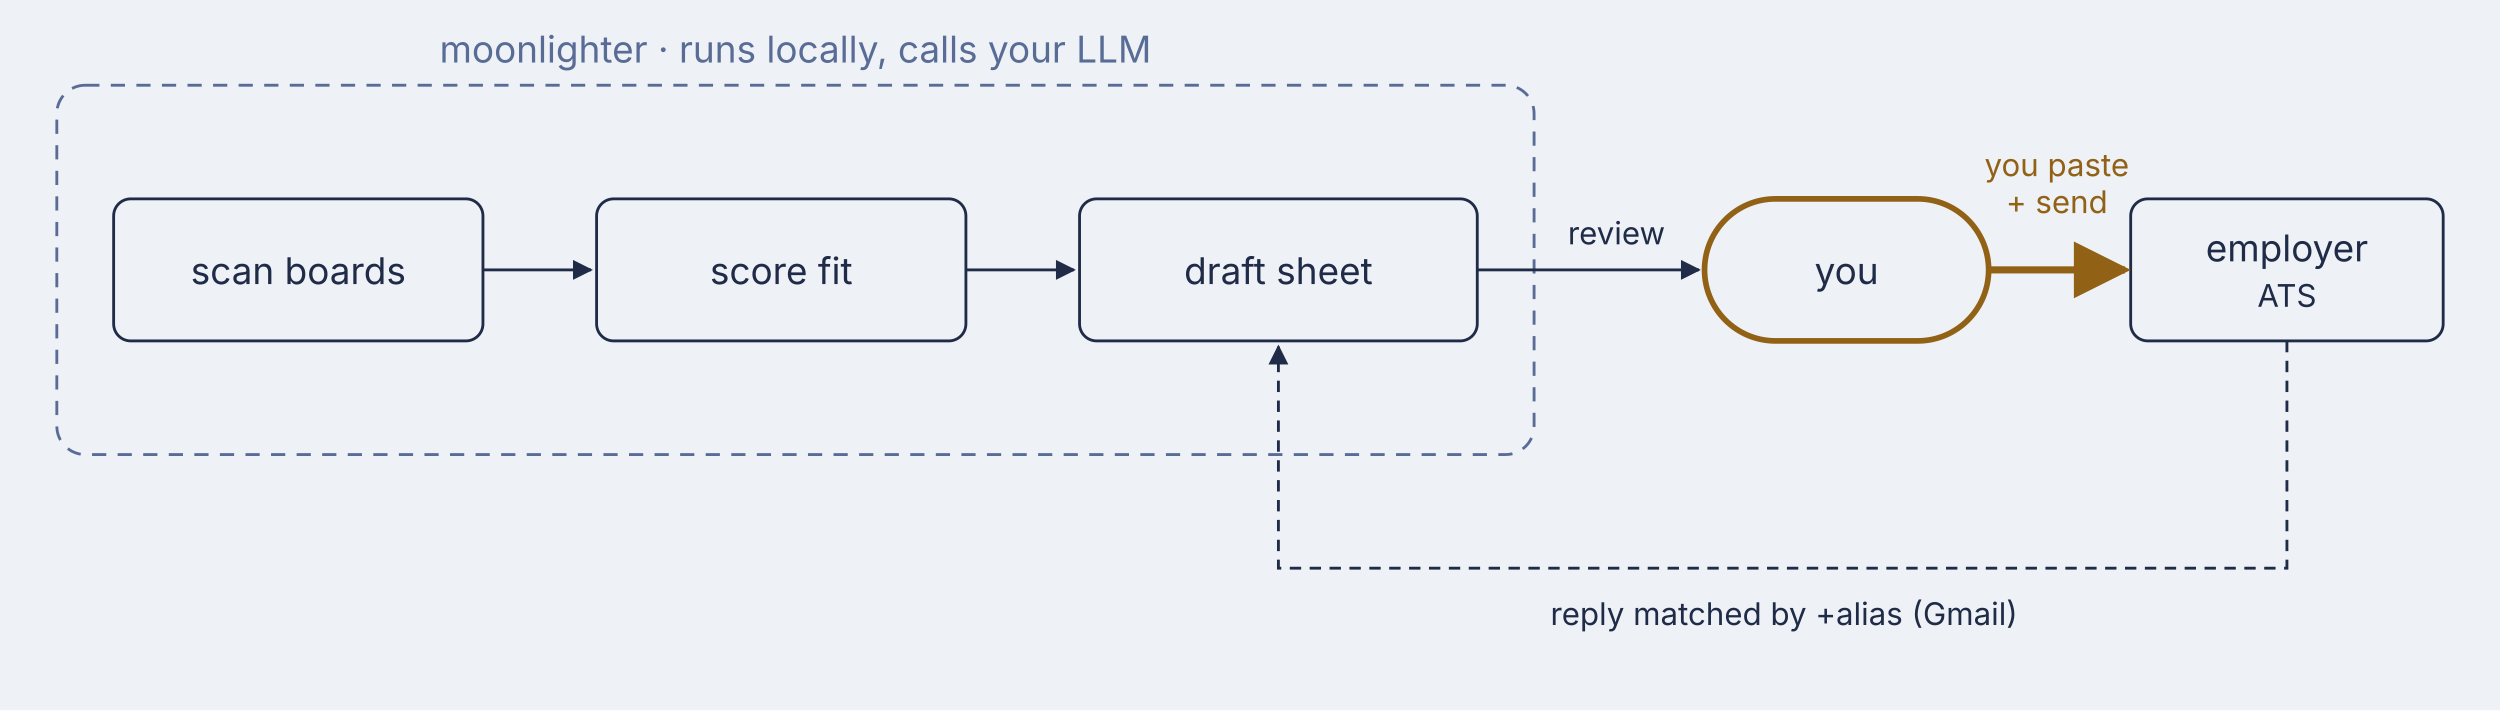
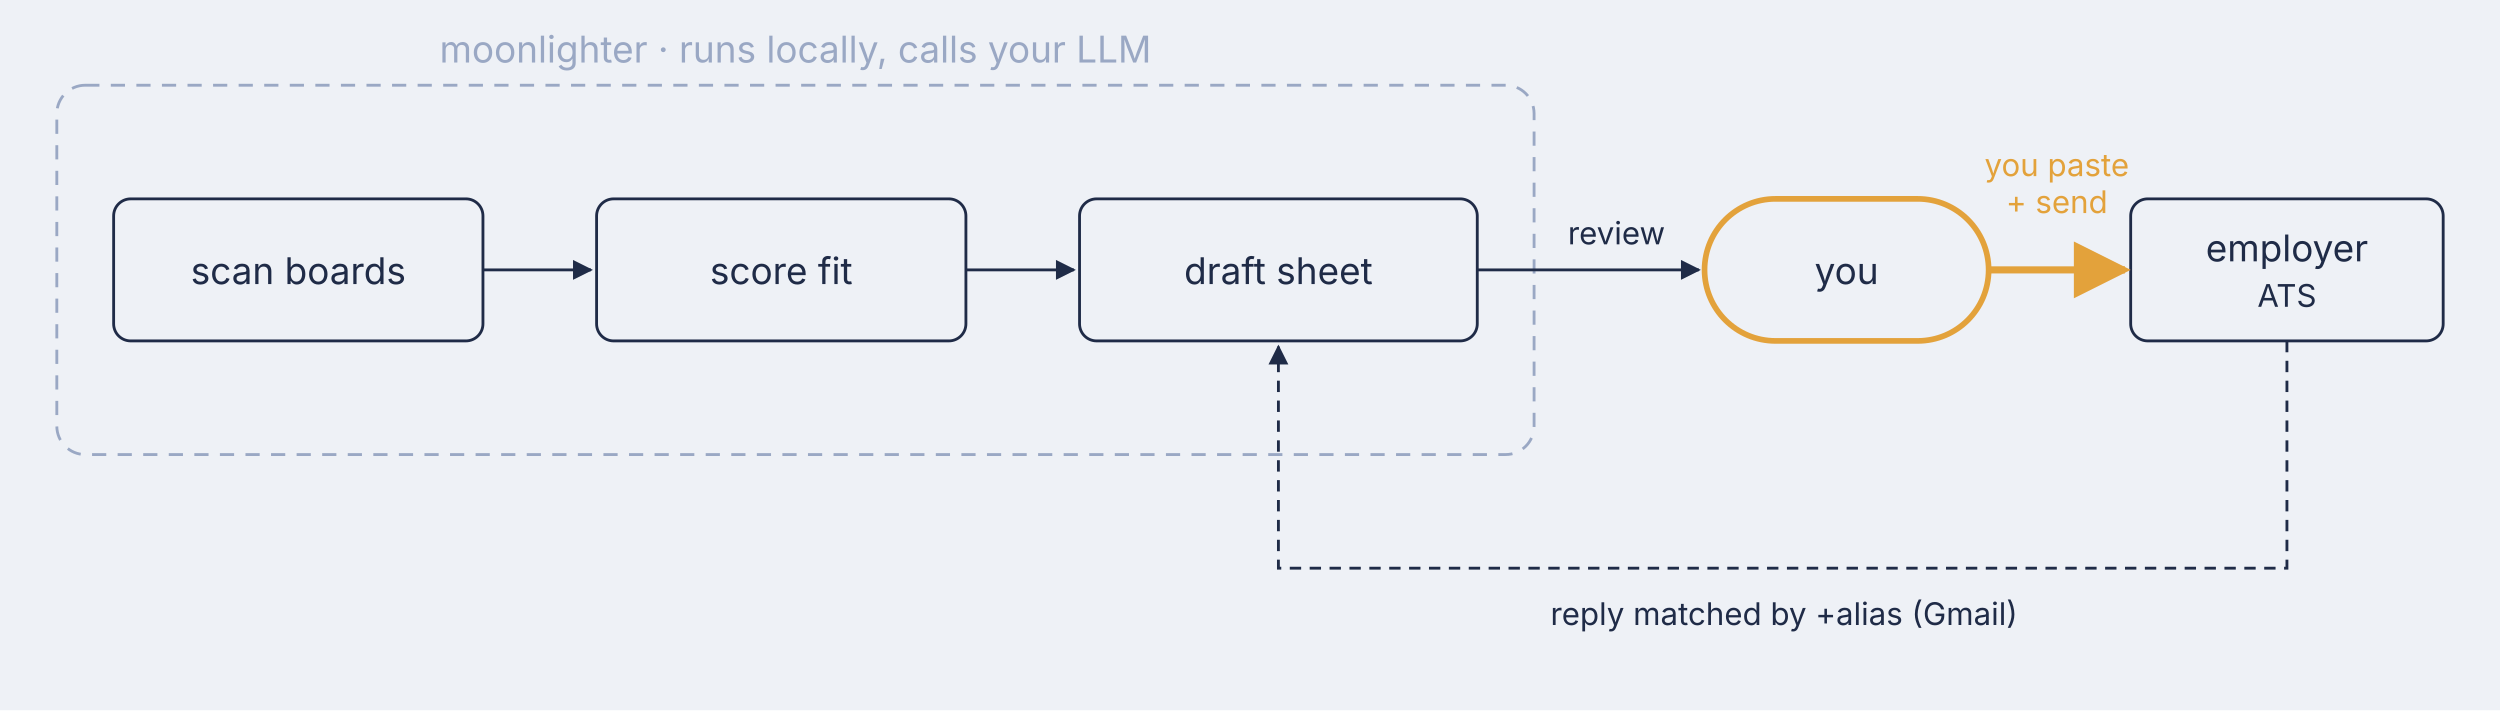
<svg xmlns="http://www.w3.org/2000/svg" viewBox="0 0 880 250" role="img" aria-label="moonlighter scans, scores and drafts; only you paste and send the application to the employer, whose reply comes back matched by alias">
  <rect x="0" y="0" width="880" height="250" fill="#EEF1F6" />
  <defs>
    <marker id="a" viewBox="0 0 10 10" refX="9" refY="5" markerWidth="7" markerHeight="7" orient="auto-start-reverse">
      <path d="M0 0L10 5L0 10z" fill="#1F2B47" />
    </marker>
    <marker id="h" viewBox="0 0 10 10" refX="9" refY="5" markerWidth="8" markerHeight="8" orient="auto-start-reverse">
-       <path d="M0 0L10 5L0 10z" fill="#916115" />
+       <path d="M0 0L10 5L0 10z" fill="#E3A23B" />
    </marker>
  </defs>
  <g font-family="system-ui, -apple-system, Segoe UI, sans-serif" font-size="13" fill="#1F2B47" text-anchor="middle">
-     <rect x="20" y="30" width="520" height="130" rx="10" fill="none" stroke="#586C96" stroke-dasharray="5 4" />
-     <text x="280" y="22" fill="#586C96">moonlighter · runs locally, calls your LLM</text>
+     <rect x="20" y="30" width="520" height="130" rx="10" fill="none" stroke="#9AA8C4" stroke-dasharray="5 4" />
+     <text x="280" y="22" fill="#9AA8C4">moonlighter · runs locally, calls your LLM</text>
    <rect x="40" y="70" width="130" height="50" rx="6" fill="none" stroke="#1F2B47" />
    <text x="105" y="100">scan boards</text>
    <rect x="210" y="70" width="130" height="50" rx="6" fill="none" stroke="#1F2B47" />
    <text x="275" y="100">score fit</text>
    <rect x="380" y="70" width="140" height="50" rx="6" fill="none" stroke="#1F2B47" />
    <text x="450" y="100">draft sheet</text>
    <line x1="170" y1="95" x2="208" y2="95" stroke="#1F2B47" marker-end="url(#a)" />
    <line x1="340" y1="95" x2="378" y2="95" stroke="#1F2B47" marker-end="url(#a)" />
-     <rect x="600" y="70" width="100" height="50" rx="25" fill="none" stroke="#916115" stroke-width="2" />
+     <rect x="600" y="70" width="100" height="50" rx="25" fill="none" stroke="#E3A23B" stroke-width="2" />
    <text x="650" y="100">you</text>
    <line x1="520" y1="95" x2="598" y2="95" stroke="#1F2B47" marker-end="url(#a)" />
    <text x="569" y="86" font-size="11">review</text>
    <rect x="750" y="70" width="110" height="50" rx="6" fill="none" stroke="#1F2B47" />
    <text x="805" y="92">employer</text>
    <text x="805" y="108" font-size="11">ATS</text>
-     <line x1="700" y1="95" x2="748" y2="95" stroke="#916115" stroke-width="2.5" marker-end="url(#h)" />
-     <text x="724" y="62" font-size="11" fill="#916115">you paste</text>
-     <text x="724" y="75" font-size="11" fill="#916115">+ send</text>
+     <line x1="700" y1="95" x2="748" y2="95" stroke="#E3A23B" stroke-width="2.5" marker-end="url(#h)" />
+     <text x="724" y="62" font-size="11" fill="#E3A23B">you paste</text>
+     <text x="724" y="75" font-size="11" fill="#E3A23B">+ send</text>
    <path d="M805 120 V200 H450 V122" fill="none" stroke="#1F2B47" stroke-dasharray="4 3" marker-end="url(#a)" />
    <text x="628" y="220" font-size="11">reply matched by +alias (Gmail)</text>
  </g>
</svg>
